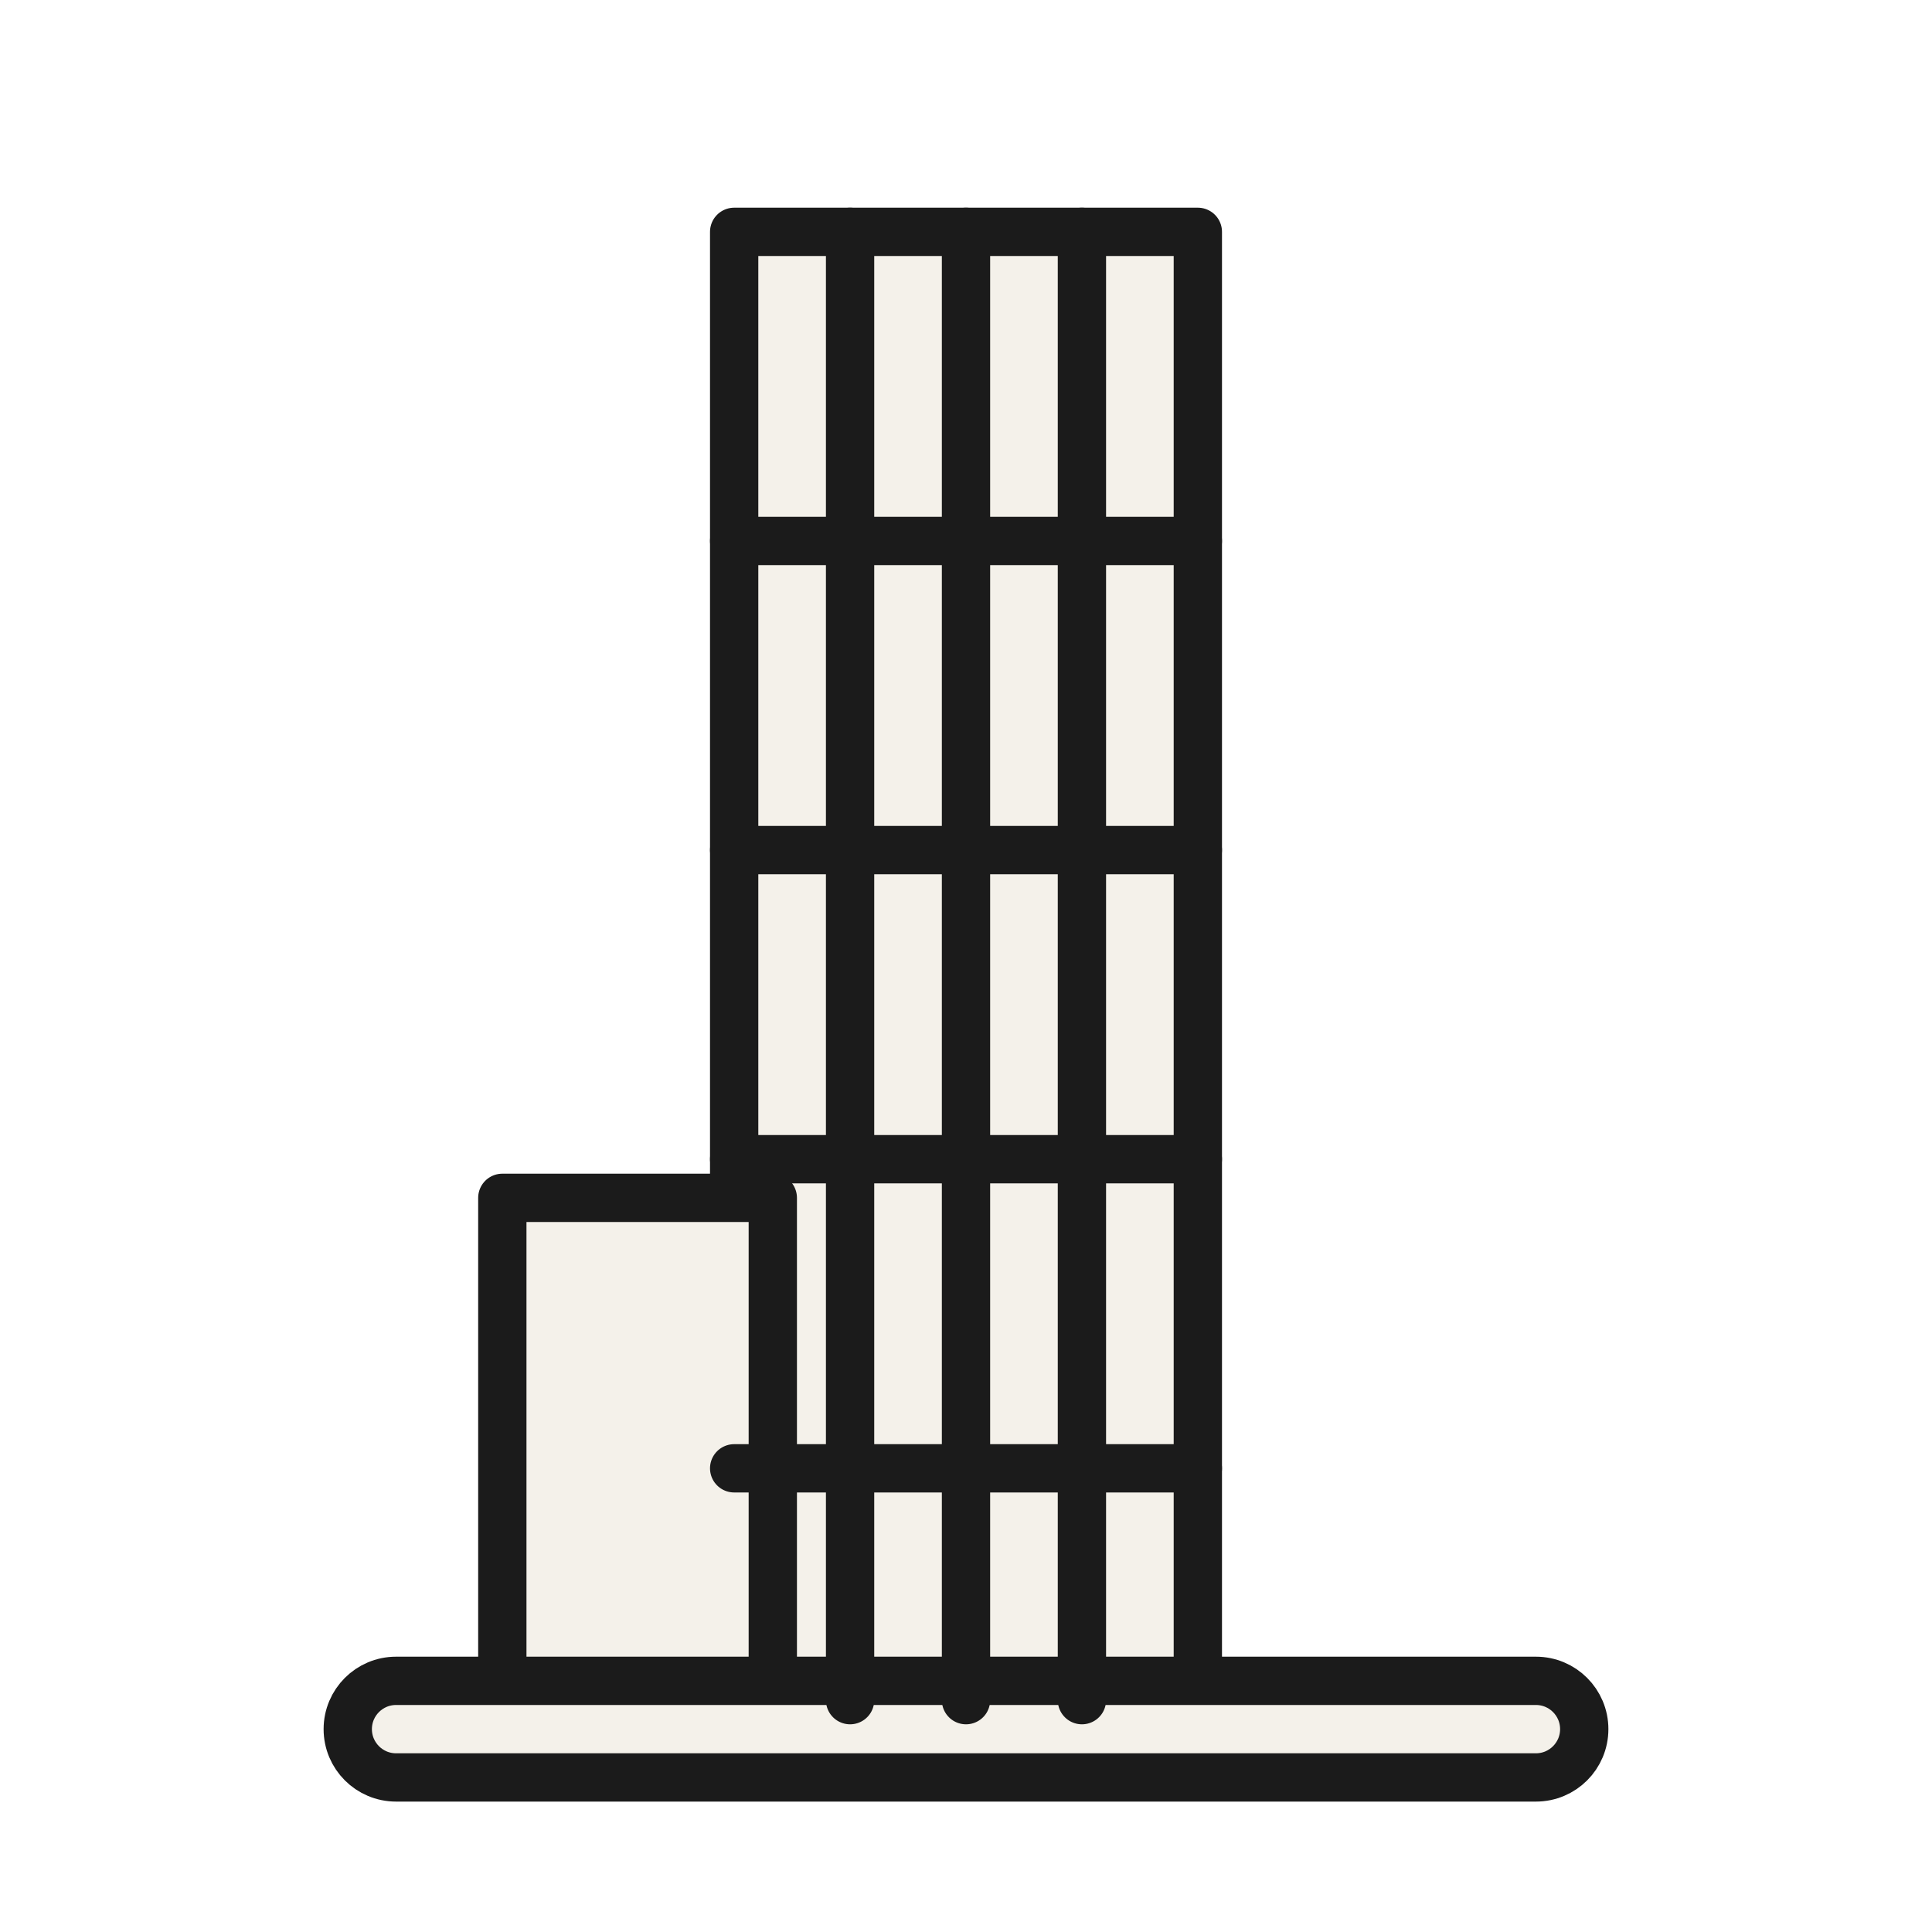
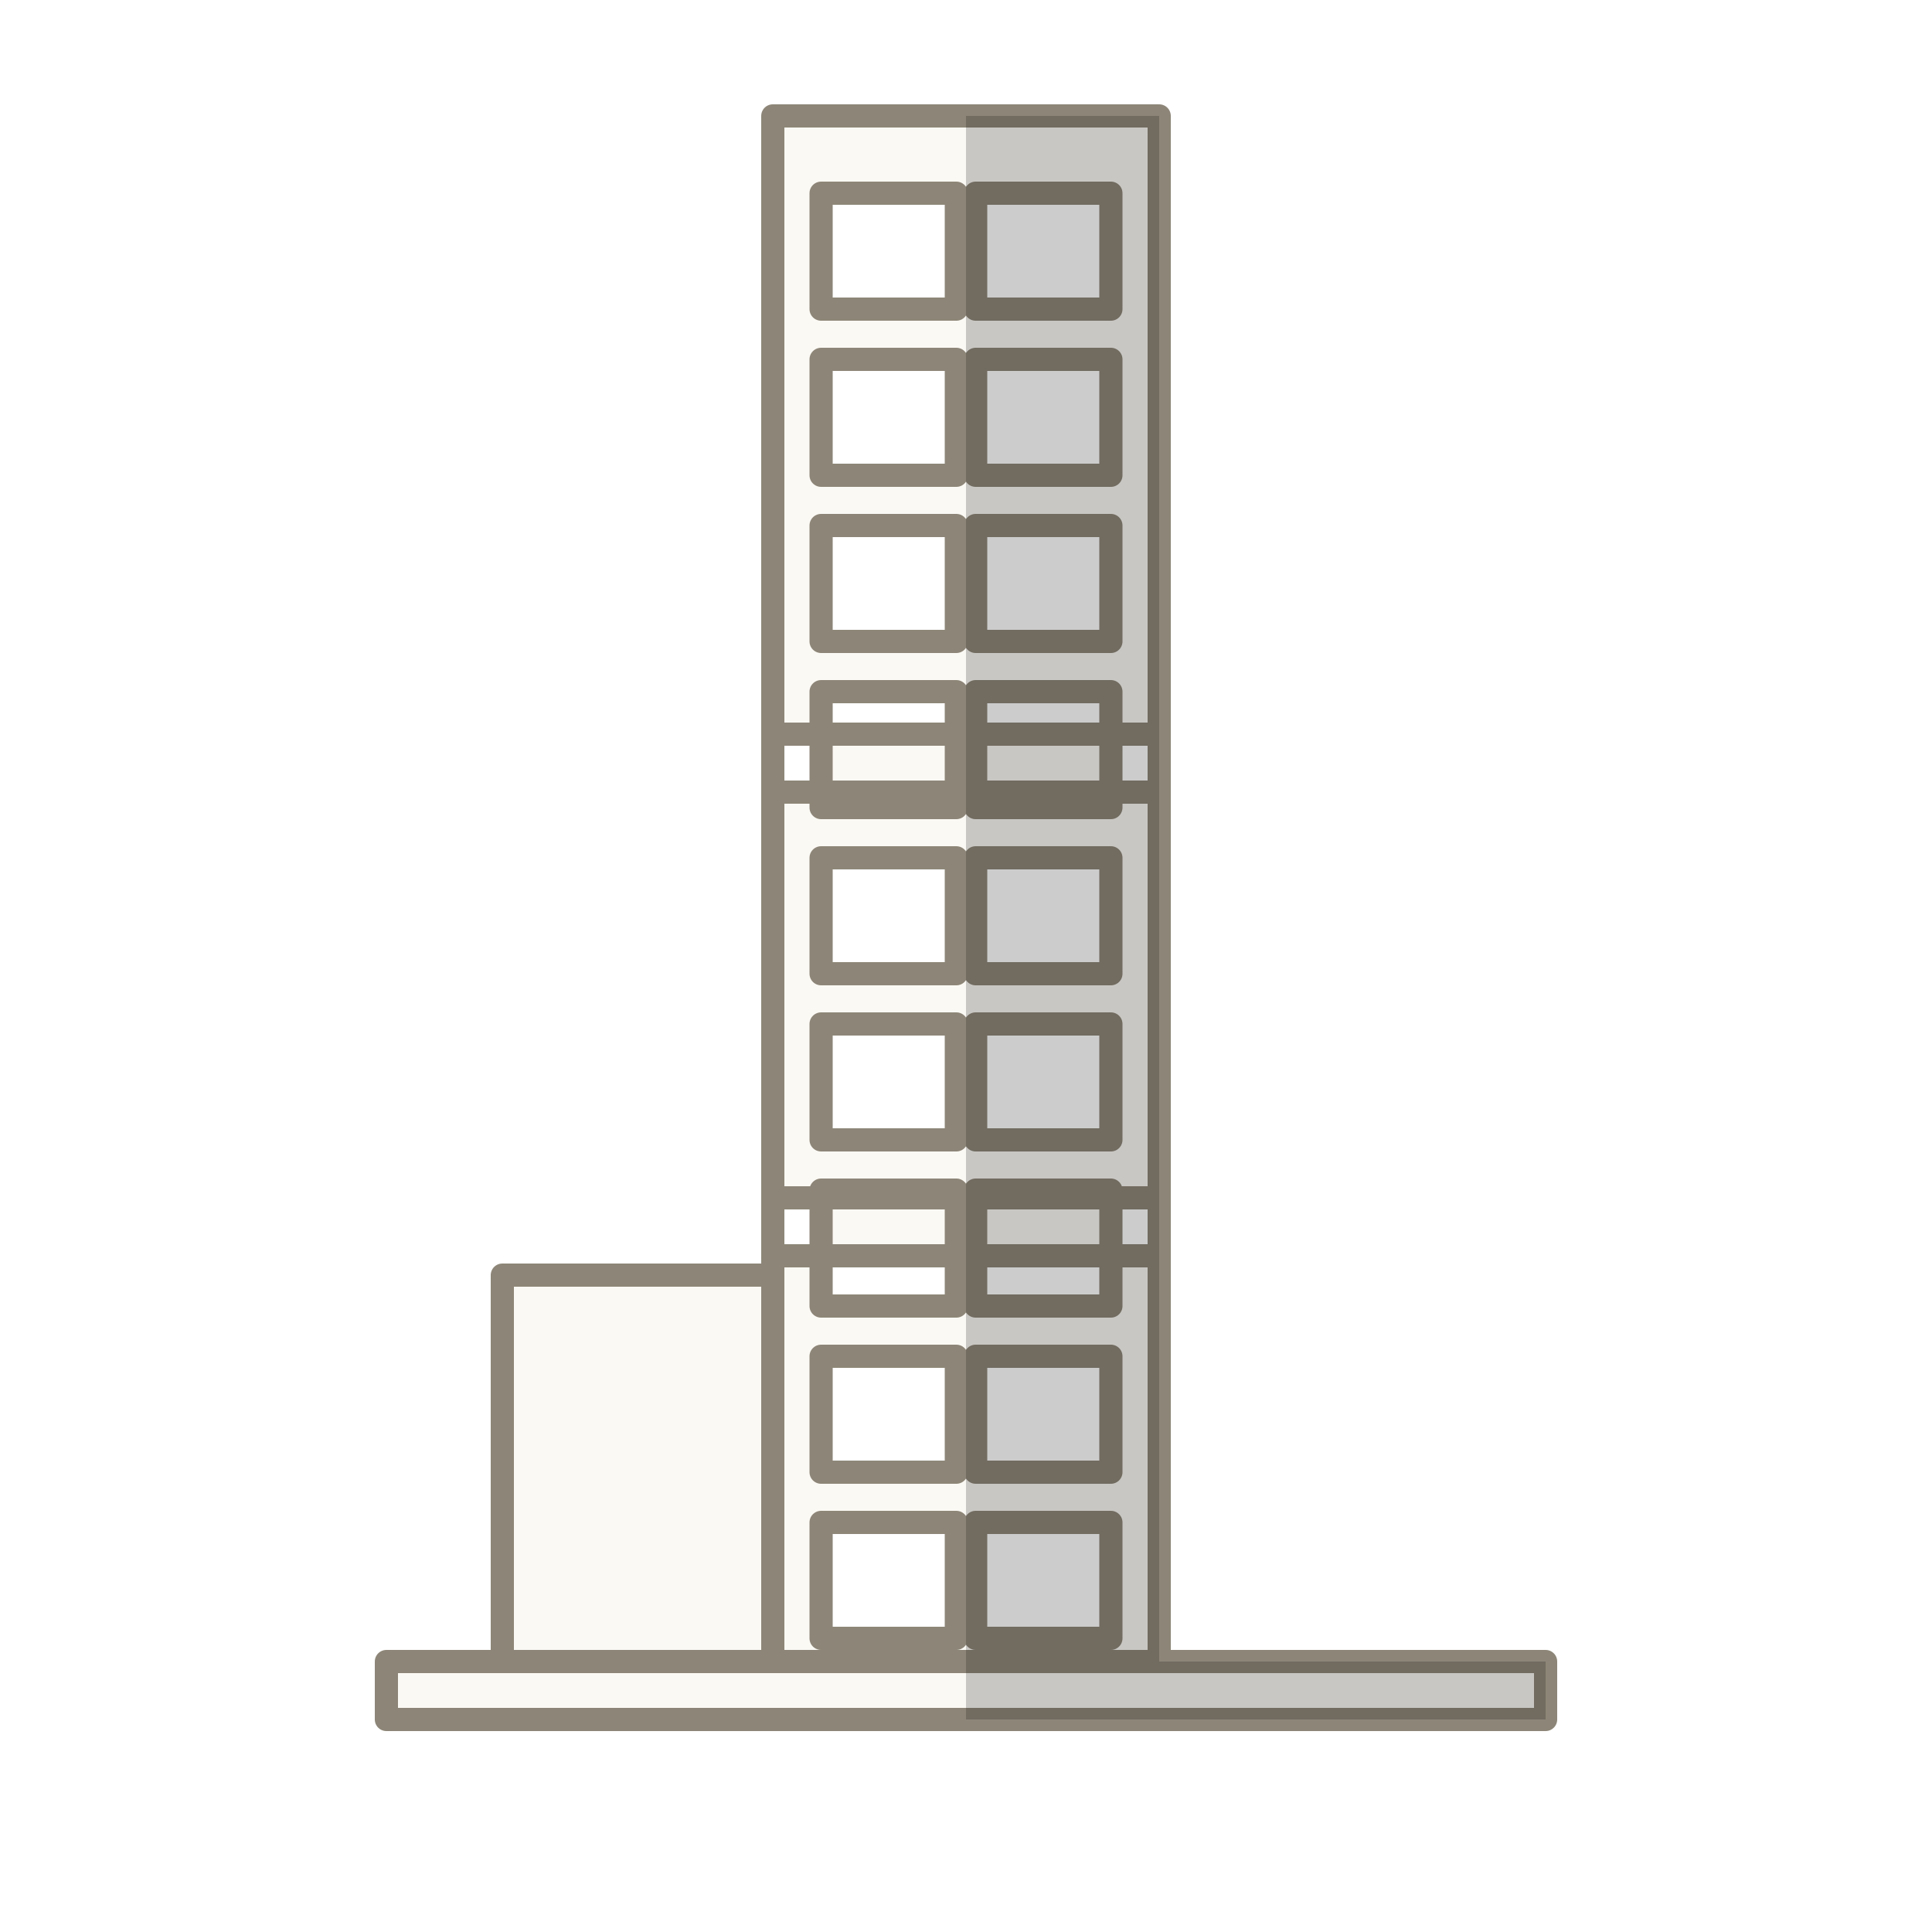
- <svg xmlns="http://www.w3.org/2000/svg" viewBox="0 0 100 100">
-   <g fill="#f4f1ea" stroke="#1b1b1b" stroke-width="2.5" stroke-linejoin="round">
-     <rect x="38" y="12" width="24" height="76" />
-     <rect x="26" y="62" width="14" height="26" />
-     <rect x="18" y="87" width="64" height="5" rx="2.5" />
+ <svg xmlns="http://www.w3.org/2000/svg" viewBox="0 0 100 100" fill-rule="evenodd">
+   <clipPath id="c">
+     <path d="M40 6H60V88H40zM42.5 10.0h7v6h-7zM42.5 18.6h7v6h-7zM42.5 27.2h7v6h-7zM42.5 35.8h7v6h-7zM42.5 44.4h7v6h-7zM42.5 53.0h7v6h-7zM42.5 61.6h7v6h-7zM42.5 70.2h7v6h-7zM42.5 78.8h7v6h-7zM50.5 10.0h7v6h-7zM50.5 18.6h7v6h-7zM50.5 27.2h7v6h-7zM50.5 35.8h7v6h-7zM50.5 44.4h7v6h-7zM50.5 53.0h7v6h-7zM50.5 61.6h7v6h-7zM50.5 70.2h7v6h-7zM50.5 78.8h7v6h-7zM40 38h20v3h-20zM40 62h20v3h-20z" />
+     <path d="M26 66H40V88H26z" />
+     <path d="M20 86h60v3H20z" />
+   </clipPath>
+   <g fill="#fbf9f4" stroke="#8d8678" stroke-width="1.2" stroke-linejoin="round">
+     <path d="M40 6H60V88H40zM42.5 10.0h7v6h-7zM42.5 18.6h7v6h-7zM42.5 27.2h7v6h-7zM42.5 35.8h7v6h-7zM42.5 44.4h7v6h-7zM42.5 53.0h7v6h-7zM42.5 61.6h7v6h-7zM42.5 70.2h7v6h-7zM42.5 78.8h7v6h-7zM50.5 10.0h7v6h-7zM50.5 18.6h7v6h-7zM50.5 27.2h7v6h-7zM50.5 35.8h7v6h-7zM50.5 44.4h7v6h-7zM50.5 53.0h7v6h-7zM50.5 61.6h7v6h-7zM50.5 70.2h7v6h-7zM50.5 78.8h7v6h-7zM40 38h20v3h-20zM40 62h20v3h-20z" />
+     <path d="M26 66H40V88H26z" />
+     <path d="M20 86h60v3H20z" />
  </g>
-   <path d="M44 12v76M50 12v76M56 12v76" fill="none" stroke="#1b1b1b" stroke-width="2.5" stroke-linecap="round" />
-   <path d="M38 28h24M38 44h24M38 60h24M38 76h24" fill="none" stroke="#1b1b1b" stroke-width="2.5" stroke-linecap="round" />
+   <rect x="50" y="0" width="50" height="100" fill="#000" fill-opacity=".2" clip-path="url(#c)" />
</svg>
